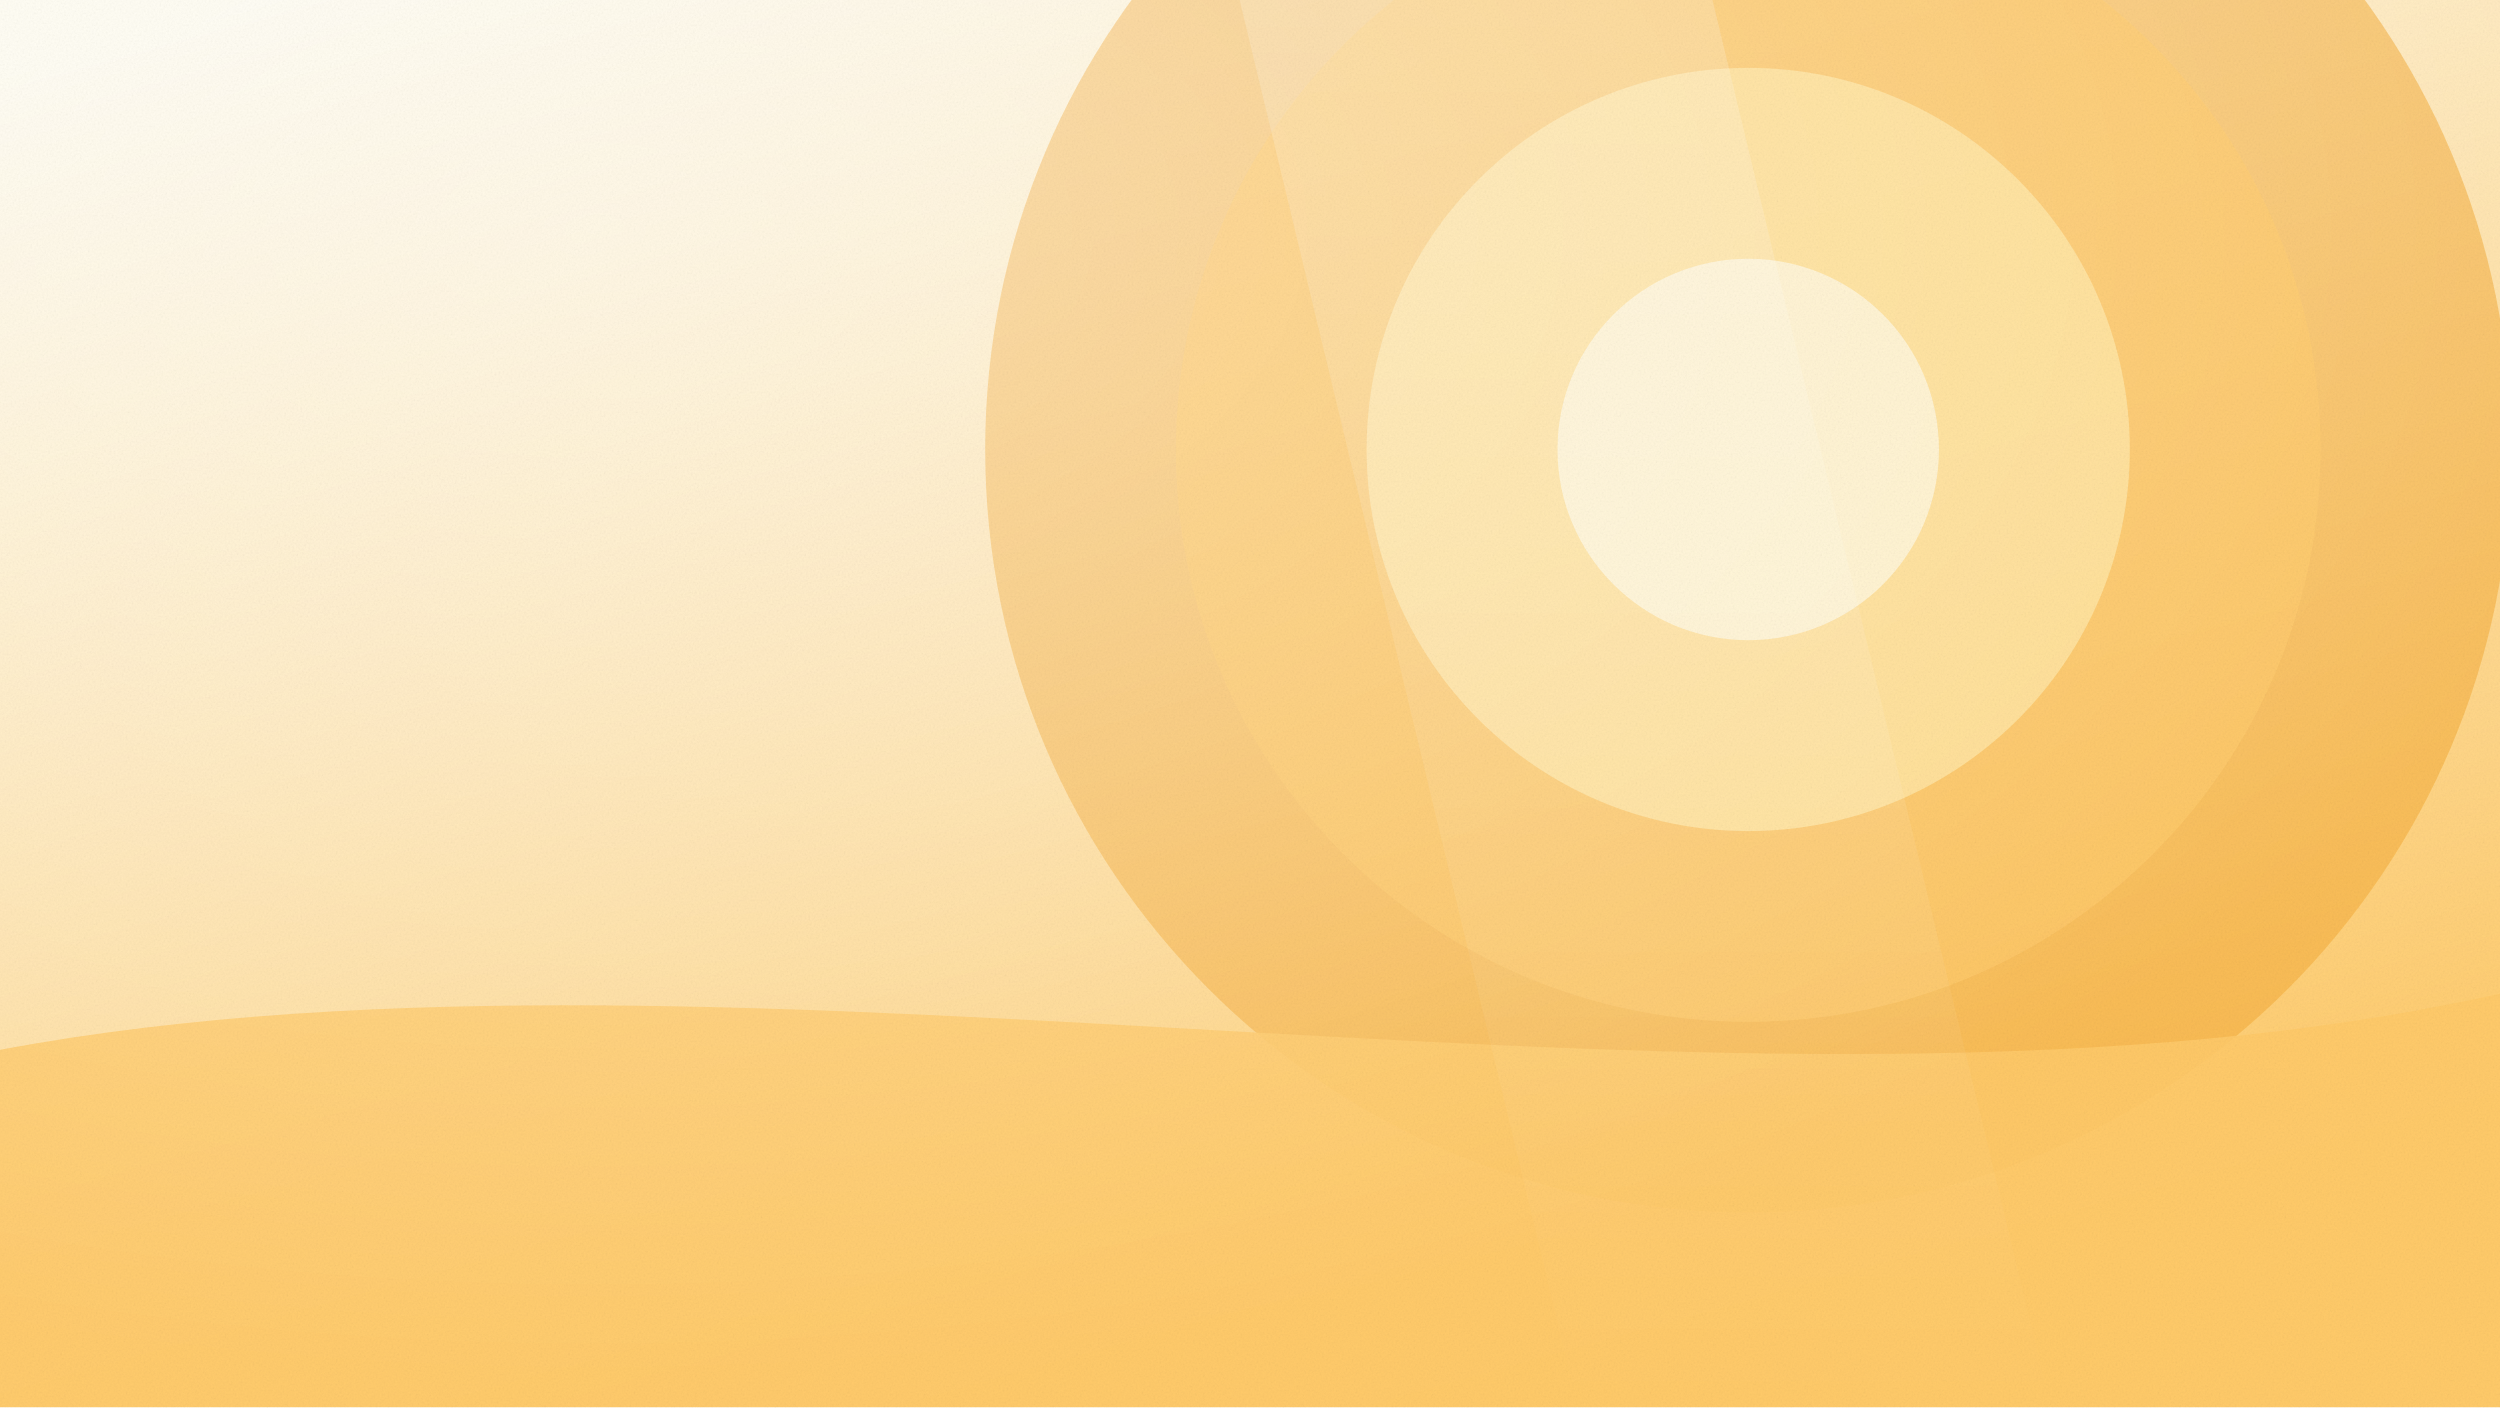
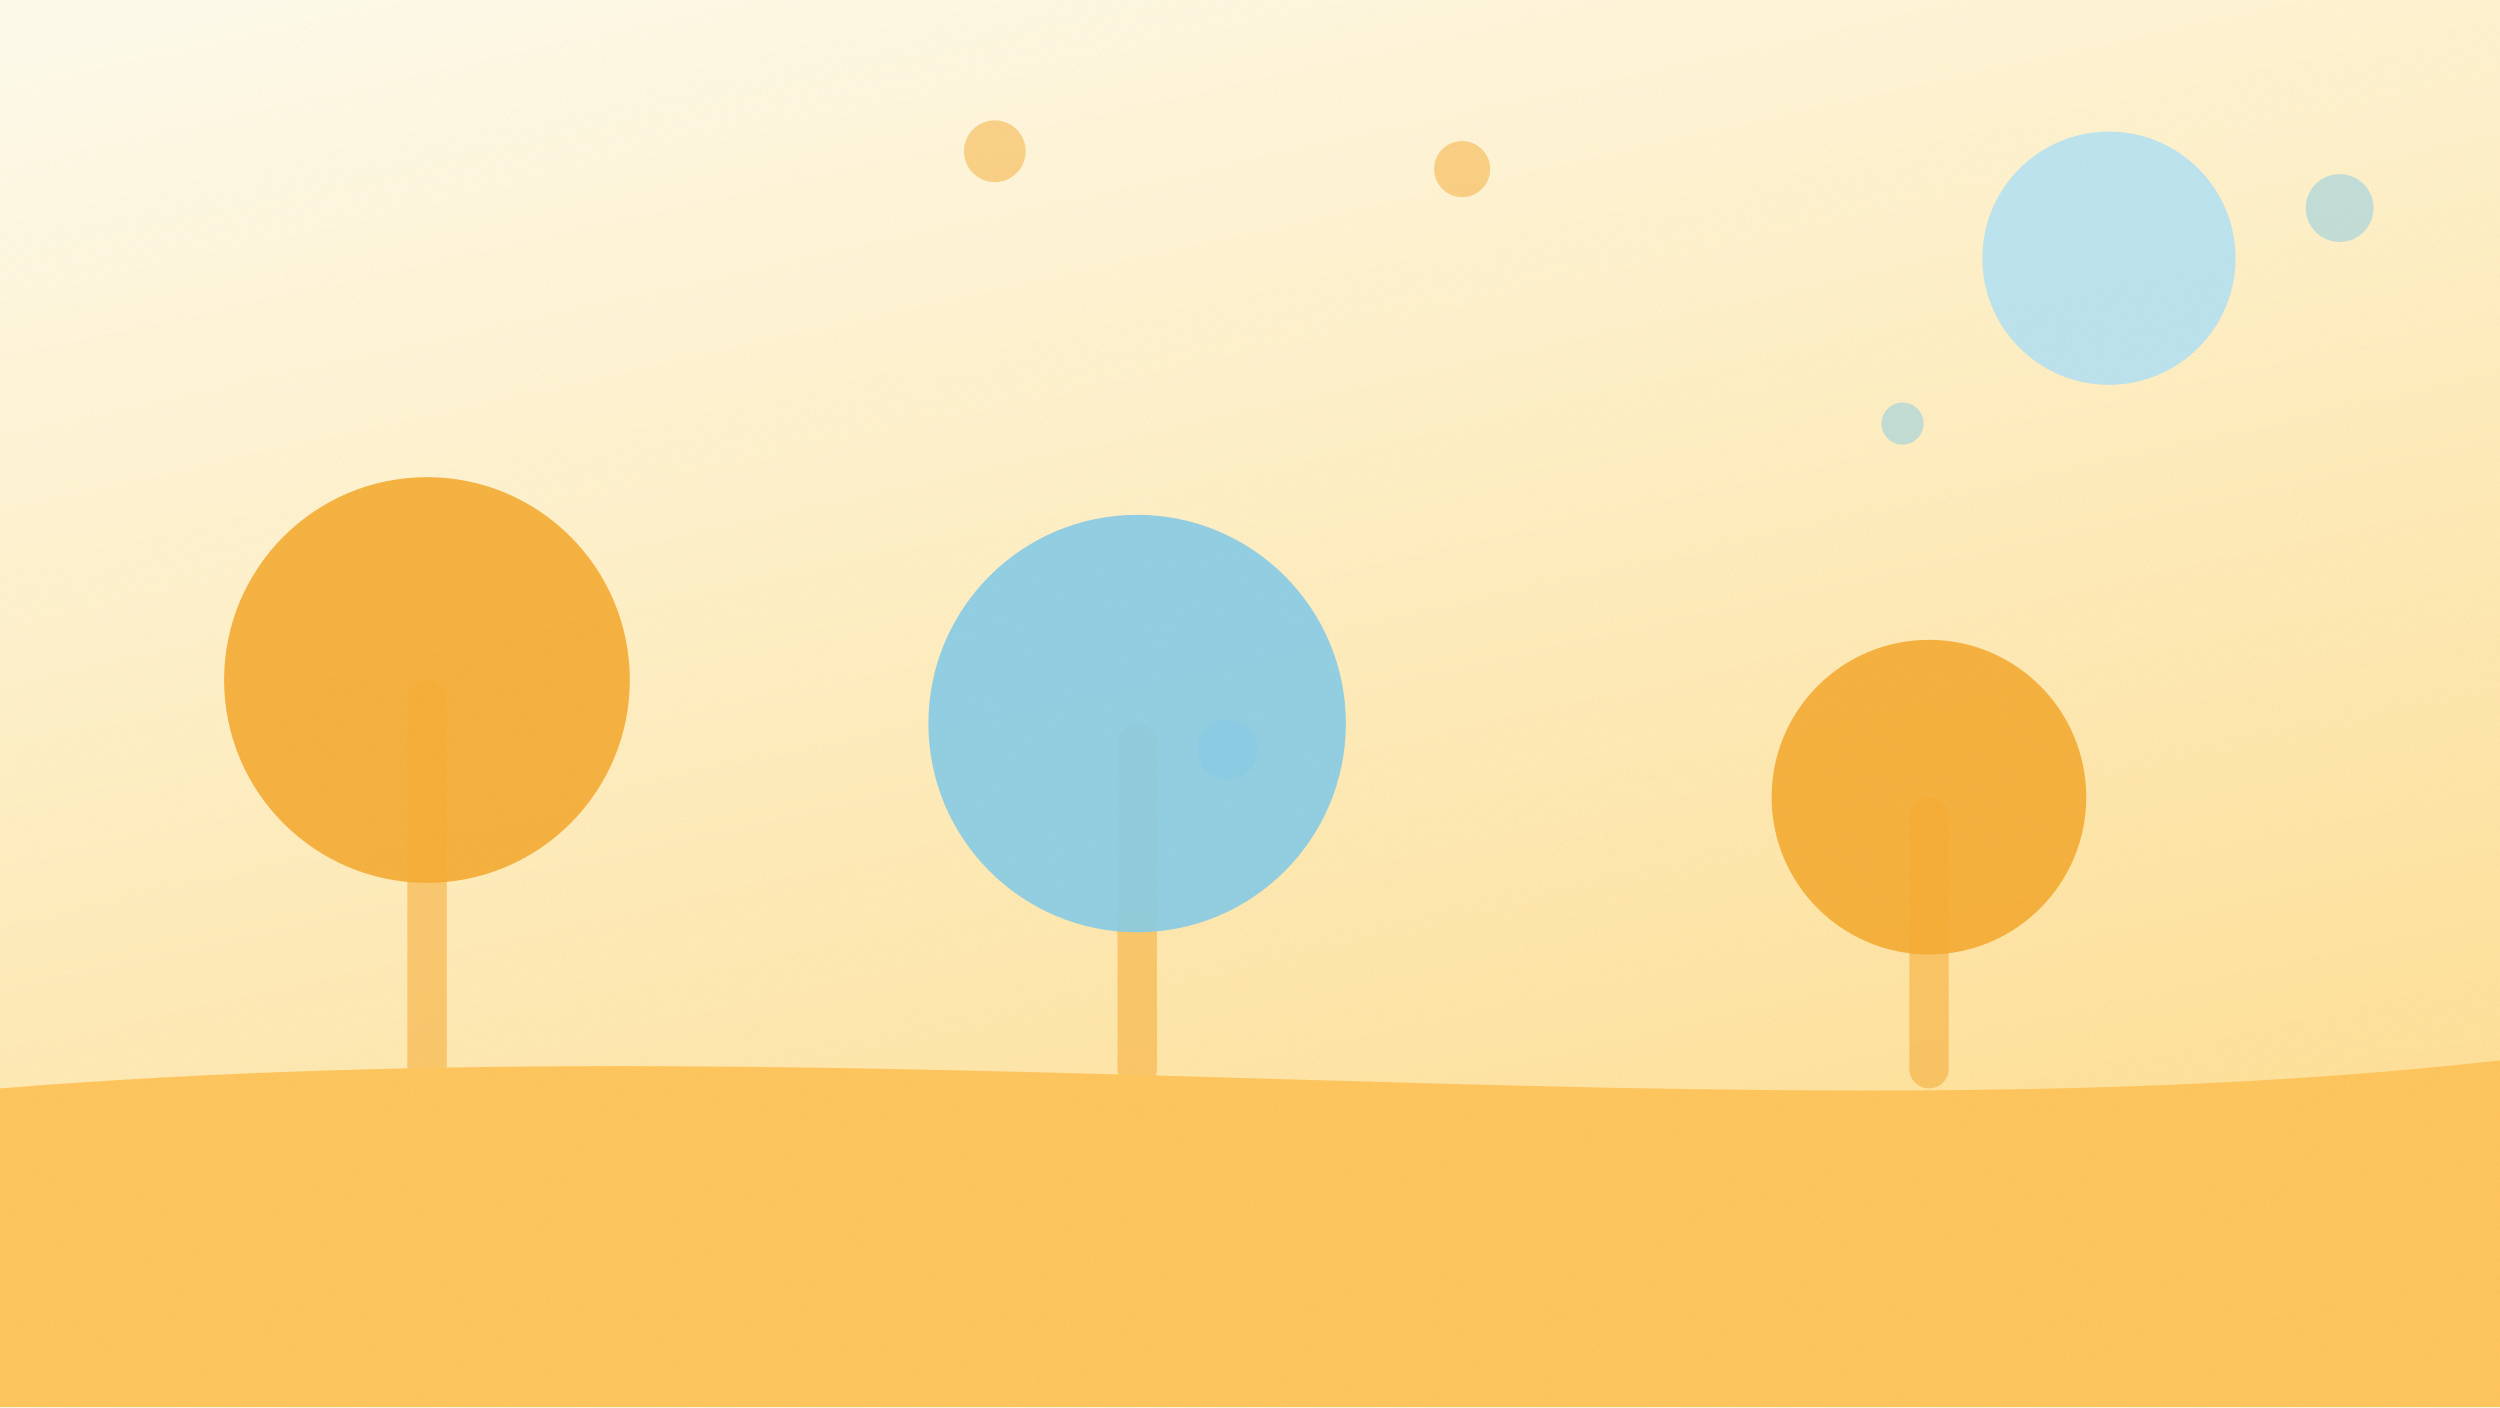
<svg xmlns="http://www.w3.org/2000/svg" viewBox="0 0 1400 788" width="1400" height="788" role="presentation">
  <defs>
-     <linearGradient id="sky" x1="0.1" y1="0" x2="0.6" y2="1">
-       <stop offset="0%" stop-color="#FFFCEF" />
-       <stop offset="100%" stop-color="#FFCA69" />
+     <linearGradient id="sky" x1="0.1" y1="0" x2="0.5" y2="1">
+       <stop offset="0%" stop-color="#FFFBEA" />
+       <stop offset="100%" stop-color="#FFE096" />
    </linearGradient>
-     <linearGradient id="shaft" x1="0" y1="0" x2="0" y2="1">
-       <stop offset="0%" stop-color="#FFFFFF" stop-opacity="0.42" />
-       <stop offset="100%" stop-color="#FFFFFF" stop-opacity="0" />
-     </linearGradient>
-     <radialGradient id="bloom" cx="24%" cy="16%" r="82%">
-       <stop offset="0%" stop-color="#FFFFFF" stop-opacity="0.38" />
-       <stop offset="100%" stop-color="#FFFFFF" stop-opacity="0" />
-     </radialGradient>
    <filter id="grain" x="0" y="0" width="100%" height="100%">
      <feTurbulence type="fractalNoise" baseFrequency="0.9" numOctaves="3" stitchTiles="stitch" />
      <feColorMatrix type="saturate" values="0" />
    </filter>
  </defs>
  <rect width="1400" height="788" fill="url(#sky)" />
-   <circle cx="979" cy="251.7" r="427.3" fill="#F4AC38" opacity="0.55" />
-   <circle cx="979" cy="251.7" r="320.5" fill="#FFCA69" opacity="0.67" />
-   <circle cx="979" cy="251.7" r="213.7" fill="#FFE49F" opacity="0.79" />
-   <circle cx="979" cy="251.7" r="106.8" fill="#FFF3D2" opacity="0.91" />
-   <path d="M0 587.9 C 420 509.1, 980 650.9, 1400 556.4 L 1400 788 L 0 788 Z" fill="#FFCA69" opacity="0.9" />
-   <polygon points="694.2,0 959,0 1148.4,788 883.7,788" fill="url(#shaft)" opacity="0.45" />
-   <rect width="1400" height="788" fill="url(#bloom)" />
-   <rect width="1400" height="788" filter="url(#grain)" opacity="0.11" style="mix-blend-mode:multiply" />
+   <circle cx="1181" cy="144.6" r="70.9" fill="#B6E2F2" opacity="0.9" />
+   <circle cx="1065.4" cy="237.2" r="11.8" fill="#87CCE7" opacity="0.5" />
+   <circle cx="818.8" cy="94.7" r="15.7" fill="#F5AC33" opacity="0.5" />
+   <circle cx="1310.2" cy="116.5" r="19" fill="#87CCE7" opacity="0.5" />
+   <circle cx="557.1" cy="84.7" r="17.3" fill="#F5AC33" opacity="0.5" />
+   <circle cx="687.3" cy="419.8" r="17" fill="#87CCE7" opacity="0.5" />
+   <rect x="228.1" y="380.8" width="22.1" height="228.7" rx="11" fill="#F5AC33" opacity="0.55" />
+   <circle cx="239.1" cy="380.8" r="113.6" fill="#F5AC33" opacity="0.9" />
+   <rect x="625.8" y="405.2" width="22.1" height="204.3" rx="11" fill="#F5AC33" opacity="0.55" />
+   <circle cx="636.8" cy="405.2" r="116.9" fill="#87CCE7" opacity="0.9" />
+   <rect x="1069.2" y="446.4" width="22.1" height="163.1" rx="11" fill="#F5AC33" opacity="0.55" />
+   <circle cx="1080.2" cy="446.4" r="88.1" fill="#F5AC33" opacity="0.9" />
+   <path d="M0 609.5 C 490 570.1, 980 641, 1400 593.8 L 1400 788 L 0 788 Z" fill="#FFC65E" />
+   <rect width="1400" height="788" filter="url(#grain)" opacity="0.07" style="mix-blend-mode:multiply" />
</svg>
